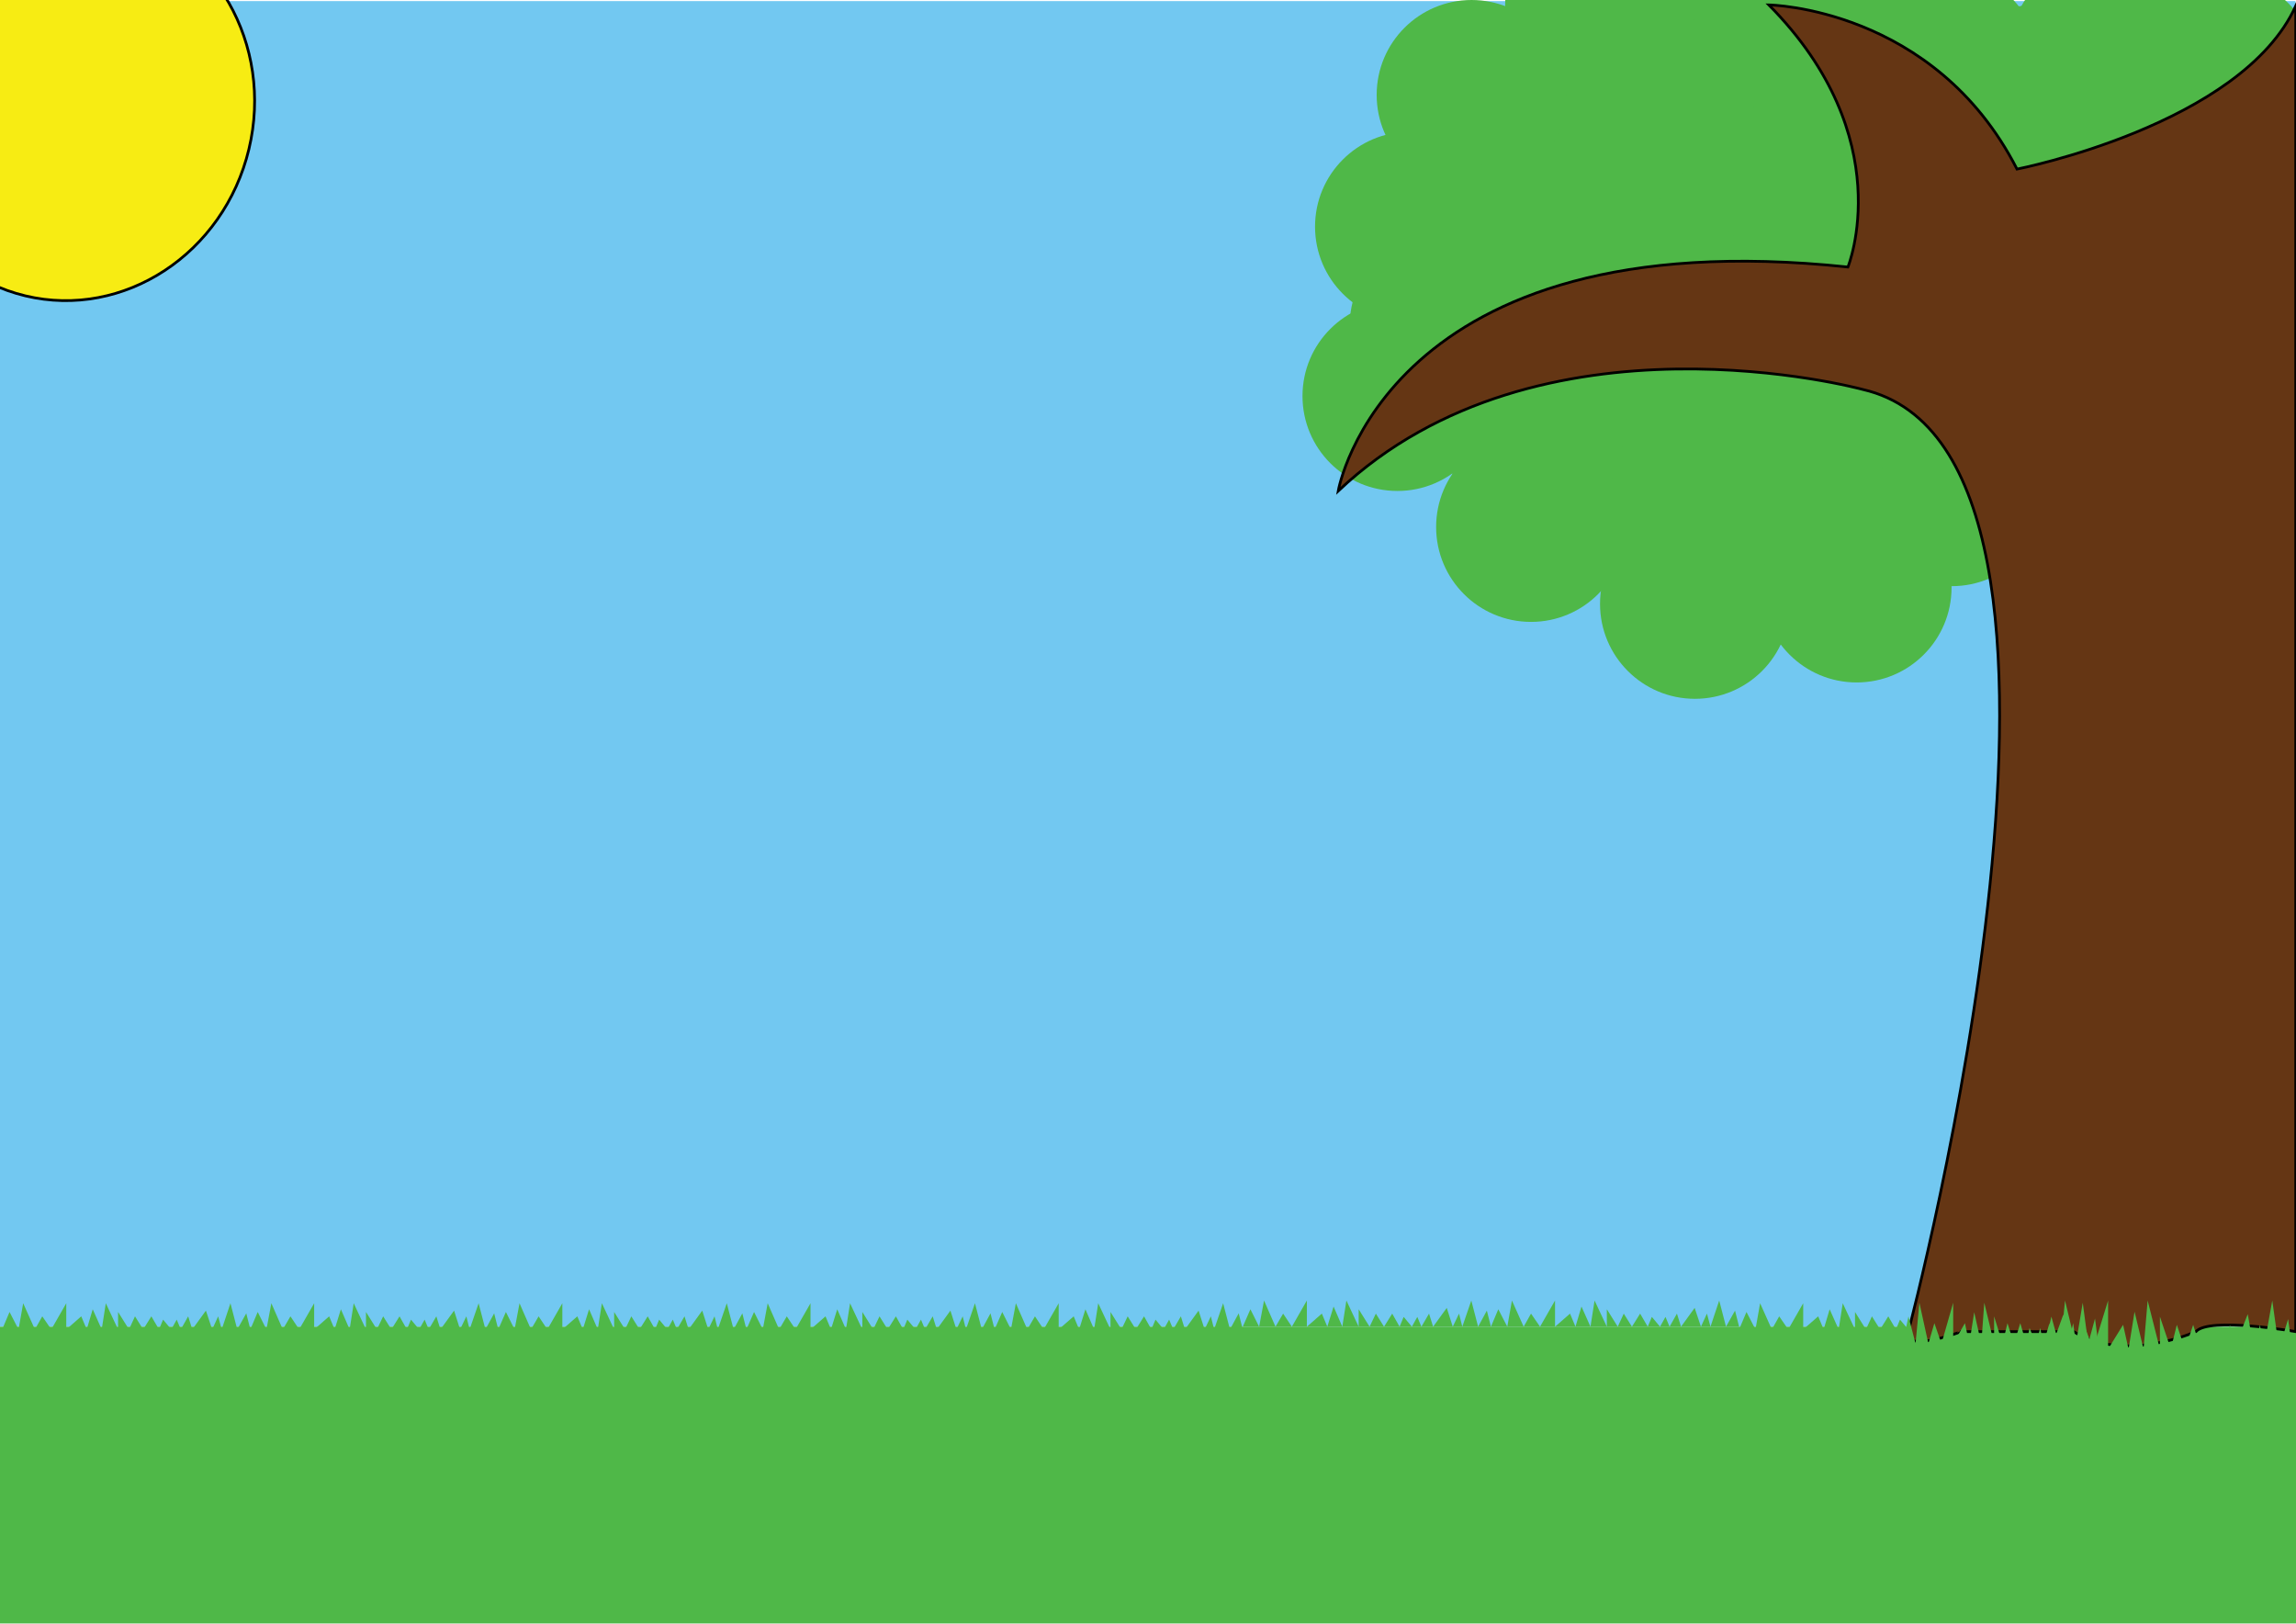
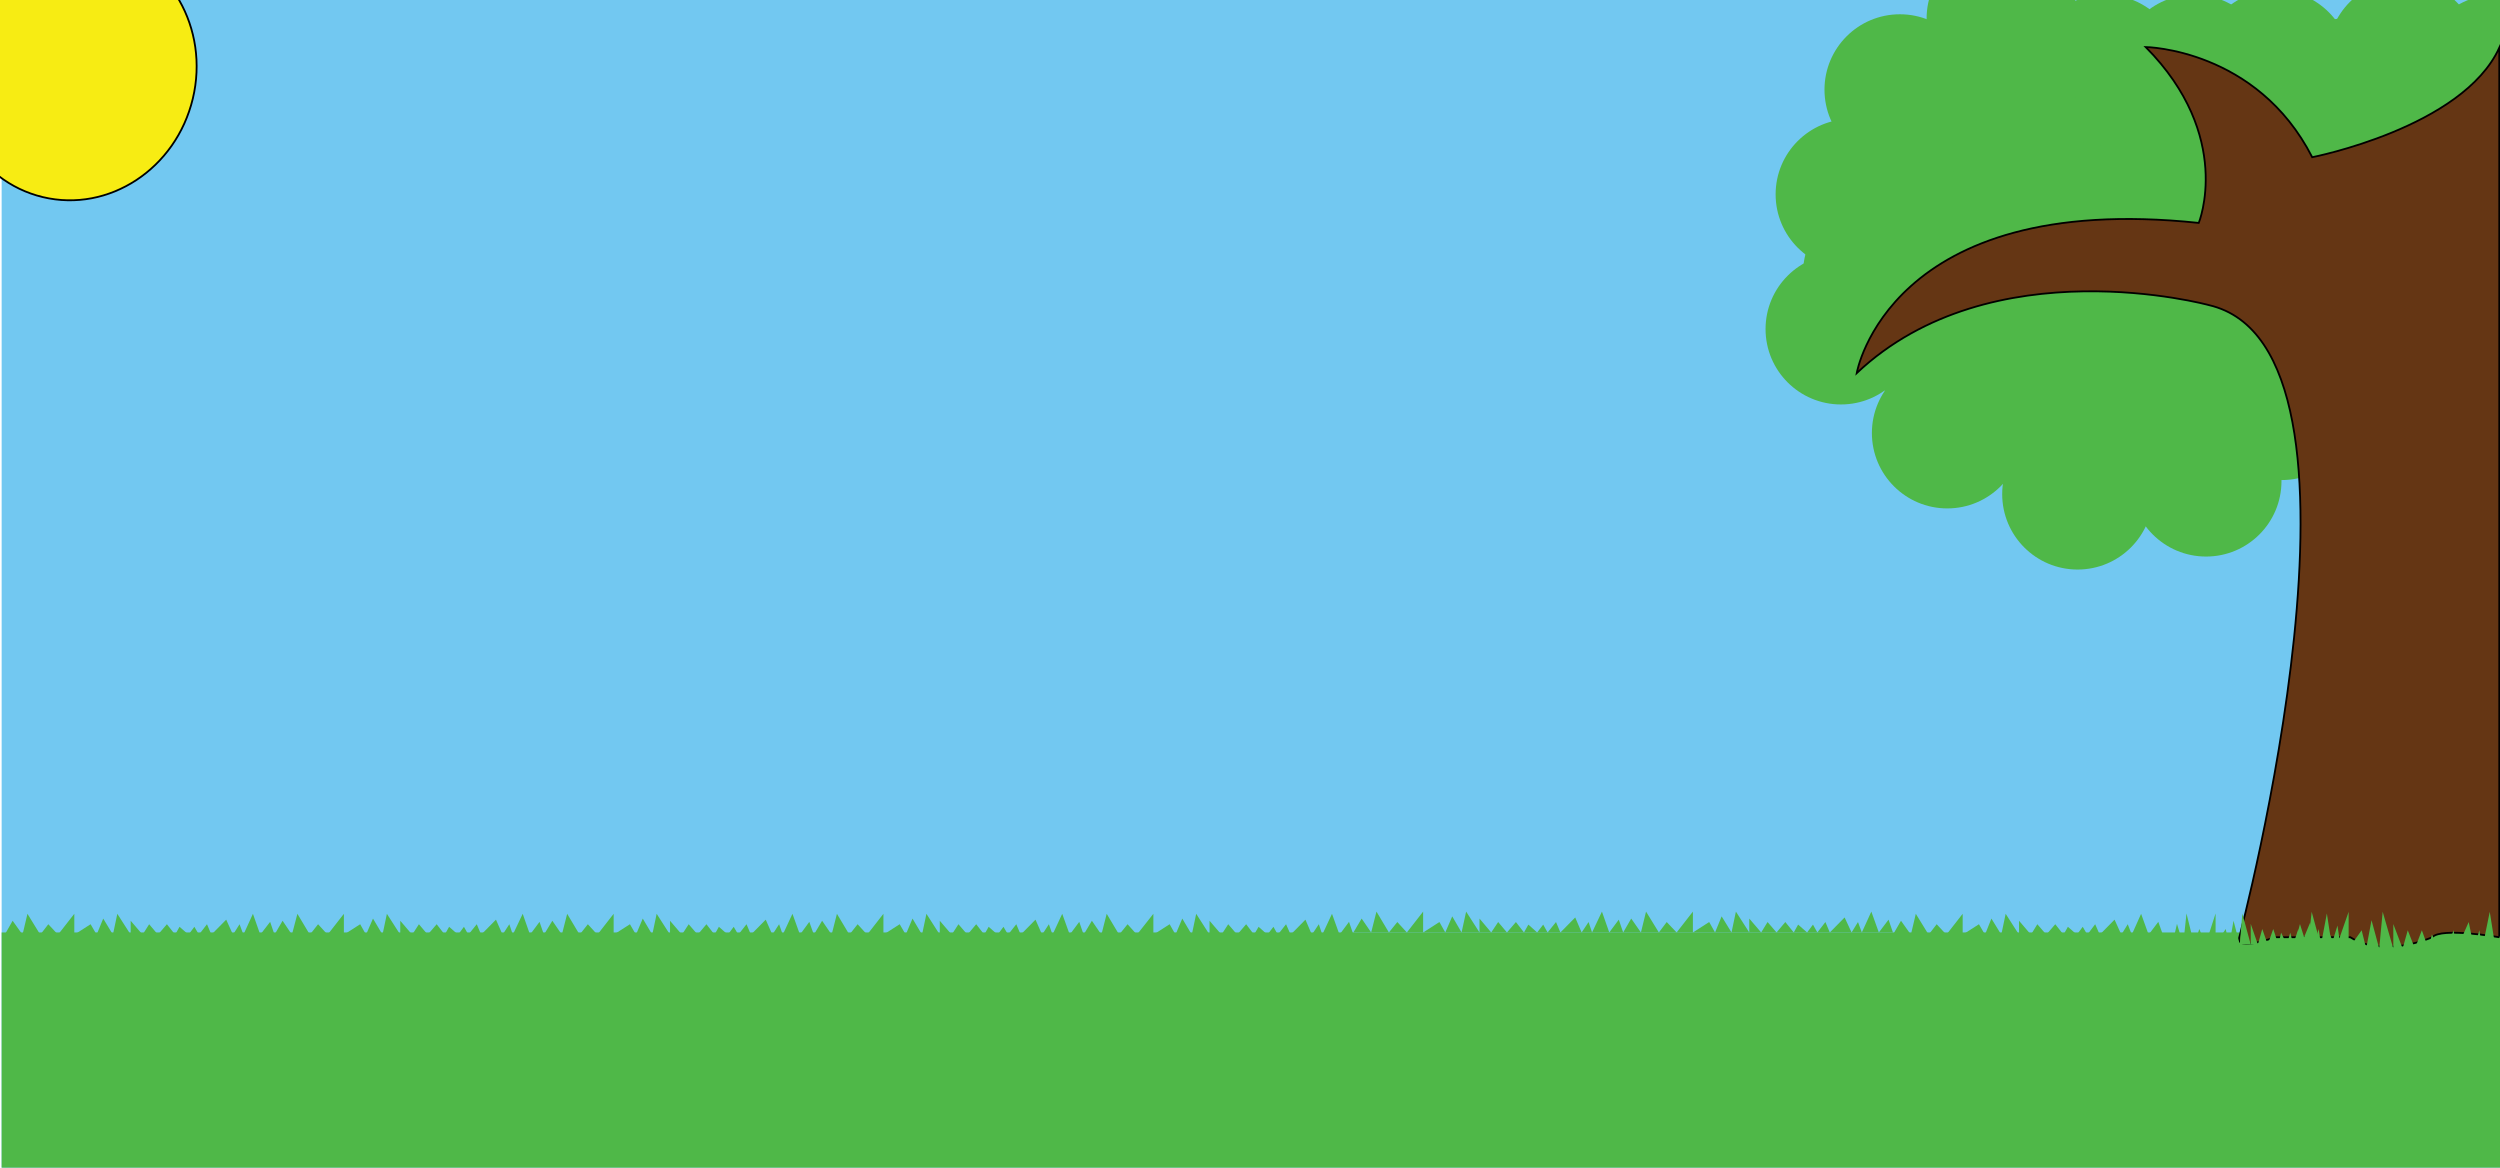
- <svg xmlns="http://www.w3.org/2000/svg" version="1.1" x="0px" y="0px" viewBox="0 0 841.9 595.3" style="enable-background:new 0 0 841.9 595.3;" xml:space="preserve">
+ <svg xmlns="http://www.w3.org/2000/svg" version="1.1" id="Layer_1" x="0px" y="0px" viewBox="0 0 1366 638" style="enable-background:new 0 0 1366 638;" xml:space="preserve">
  <style type="text/css">
	.st0{fill:#72C8F1;}
	.st1{fill:#4FB848;}
	.st2{fill:#F7EC13;stroke:#000000;stroke-miterlimit:10;}
	.st3{display:none;}
	.st4{display:inline;}
	.st5{fill:#F5EB14;stroke:#000000;stroke-miterlimit:10;}
	.st6{fill:#653614;stroke:#000000;stroke-miterlimit:10;}
</style>
-   <g id="Layer_1">
-     <rect x="-0.2" y="0.4" class="st0" width="841.9" height="486" />
-     <circle class="st1" cx="599.4" cy="128.1" r="34.8" />
-     <circle class="st1" cx="666.3" cy="93.3" r="34.8" />
-     <circle class="st1" cx="599.4" cy="128.1" r="34.8" />
-     <circle class="st1" cx="614" cy="88.7" r="34.8" />
-     <circle class="st1" cx="656.4" cy="58.5" r="34.8" />
-     <circle class="st1" cx="564.6" cy="88.7" r="34.8" />
-     <circle class="st1" cx="634.2" cy="25.8" r="34.8" />
-     <circle class="st1" cx="586.7" cy="45.9" r="34.8" />
-     <circle class="st1" cx="648.9" cy="145.2" r="34.8" />
-     <circle class="st1" cx="614" cy="171.4" r="34.8" />
-     <circle class="st1" cx="561.4" cy="154.2" r="34.8" />
-     <circle class="st1" cx="529.7" cy="119.4" r="34.8" />
-     <circle class="st1" cx="677.9" cy="158.3" r="34.8" />
-     <circle class="st1" cx="744.8" cy="36.8" r="34.8" />
-     <circle class="st1" cx="712.8" cy="23.7" r="34.8" />
-     <circle class="st1" cx="794.5" cy="34.8" r="34.8" />
-     <circle class="st1" cx="814.5" cy="25.8" r="34.8" />
-     <circle class="st1" cx="771.7" cy="19" r="34.8" />
-     <circle class="st1" cx="675.2" cy="25.8" r="34.8" />
-     <circle class="st1" cx="715.7" cy="180.1" r="34.8" />
-     <circle class="st1" cx="656.4" cy="180.1" r="34.8" />
-     <ellipse transform="matrix(0.2327 -0.9725 0.9725 0.2327 -18.0331 55.1423)" class="st2" cx="25.9" cy="39" rx="71.4" ry="67.2" />
-     <circle class="st1" cx="539.6" cy="34.8" r="34.8" />
-     <circle class="st1" cx="517" cy="83.1" r="34.8" />
-     <circle class="st1" cx="512.4" cy="145.2" r="34.8" />
-     <circle class="st1" cx="561.4" cy="193.2" r="34.8" />
-     <circle class="st1" cx="586.7" cy="2" r="34.8" />
-     <circle class="st1" cx="621.5" cy="221.4" r="34.8" />
-     <circle class="st1" cx="680.8" cy="215.4" r="34.8" />
+   <g id="Layer_1_1_">
+     <rect x="0.9" y="-0.3" class="st0" width="1366" height="638.3" />
+     <circle class="st1" cx="1109" cy="159.5" r="41.2" />
+     <circle class="st1" cx="1188.2" cy="118.3" r="41.2" />
+     <circle class="st1" cx="1109" cy="159.5" r="41.2" />
+     <circle class="st1" cx="1126.3" cy="112.8" r="41.2" />
+     <circle class="st1" cx="1176.5" cy="77" r="41.2" />
+     <circle class="st1" cx="1067.8" cy="112.8" r="41.2" />
+     <circle class="st1" cx="1150.2" cy="38.3" r="41.2" />
+     <circle class="st1" cx="1093.9" cy="62.1" r="41.2" />
+     <circle class="st1" cx="1167.6" cy="179.8" r="41.2" />
+     <circle class="st1" cx="1126.3" cy="210.8" r="41.2" />
+     <circle class="st1" cx="1064" cy="190.4" r="41.2" />
+     <circle class="st1" cx="1026.4" cy="149.2" r="41.2" />
+     <circle class="st1" cx="1202" cy="195.3" r="41.2" />
+     <circle class="st1" cx="1281.2" cy="51.3" r="41.2" />
+     <circle class="st1" cx="1243.3" cy="35.8" r="41.2" />
+     <circle class="st1" cx="1340.1" cy="49" r="41.2" />
+     <circle class="st1" cx="1363.8" cy="38.3" r="41.2" />
+     <circle class="st1" cx="1313.1" cy="30.2" r="41.2" />
+     <circle class="st1" cx="1198.8" cy="38.3" r="41.2" />
+     <circle class="st1" cx="1246.8" cy="221.1" r="41.2" />
+     <circle class="st1" cx="1176.5" cy="221.1" r="41.2" />
+     <ellipse transform="matrix(0.2327 -0.9725 0.9725 0.2327 -6.5535 68.2442)" class="st2" cx="40" cy="38.3" rx="71.4" ry="67.2" />
+     <circle class="st1" cx="1038.1" cy="49" r="41.2" />
+     <circle class="st1" cx="1011.4" cy="106.2" r="41.2" />
+     <circle class="st1" cx="1005.9" cy="179.8" r="41.2" />
+     <circle class="st1" cx="1064" cy="236.6" r="41.2" />
+     <circle class="st1" cx="1093.9" cy="10.1" r="41.2" />
+     <circle class="st1" cx="1135.2" cy="270" r="41.2" />
+     <circle class="st1" cx="1205.4" cy="262.9" r="41.2" />
  </g>
  <g id="Layer_2">
-     <polygon class="st1" points="0.8,487.4 3.5,481 6.8,487.4 8.5,477.8 12.8,487.4 15.5,482.6 18.8,487.4 24.3,477.8 24.3,487.4    29.8,482.6 31.8,487.4 34,480 37.3,487.4 38.8,477.8 43.3,487.4 43.3,481 47.3,487.4 49.5,482.6 52.5,487.4 55.5,482.6 58.3,487.4    59.8,483.8 62.8,487.4 64.8,483.8 66.3,487.4 69,482.6 70.5,487.4 75.5,480.5 77.8,487.4 80,482.6 81.3,487.4 84.5,477.8 87,487.4    90.3,481.5 91.8,487.4  " />
-     <rect x="-0.2" y="486.4" class="st1" width="844.2" height="108.8" />
-     <polygon class="st1" points="91.8,487.4 94.5,481 97.7,487.4 99.5,477.8 103.7,487.4 106.5,482.6 109.7,487.4 115.2,477.8    115.2,487.4 120.7,482.6 122.7,487.4 125,480 128.2,487.4 129.7,477.8 134.2,487.4 134.2,481 138.2,487.4 140.5,482.6 143.5,487.4    146.5,482.6 149.2,487.4 150.7,483.8 153.7,487.4 155.7,483.8 157.2,487.4 160,482.6 161.5,487.4 166.5,480.5 168.7,487.4    171,482.6 172.2,487.4 175.5,477.8 178,487.4 181.2,481.5 182.7,487.4  " />
-     <polygon class="st1" points="182.7,487.4 185.5,481 188.7,487.4 190.5,477.8 194.7,487.4 197.5,482.6 200.7,487.4 206.2,477.8    206.2,487.4 211.7,482.6 213.7,487.4 216,480 219.2,487.4 220.7,477.8 225.2,487.4 225.2,481 229.2,487.4 231.5,482.6 234.5,487.4    237.5,482.6 240.2,487.4 241.7,483.8 244.7,487.4 246.7,483.8 248.2,487.4 251,482.6 252.5,487.4 257.5,480.5 259.7,487.4    262,482.6 263.2,487.4 266.5,477.8 269,487.4 272.2,481.5 273.7,487.4  " />
-     <polygon class="st1" points="273.7,487.4 276.5,481 279.7,487.4 281.5,477.8 285.7,487.4 288.5,482.6 291.7,487.4 297.2,477.8    297.2,487.4 302.7,482.6 304.7,487.4 307,480 310.2,487.4 311.7,477.8 316.2,487.4 316.2,481 320.2,487.4 322.5,482.6 325.5,487.4    328.5,482.6 331.2,487.4 332.7,483.8 335.7,487.4 337.7,483.8 339.2,487.4 342,482.6 343.5,487.4 348.5,480.5 350.7,487.4    353,482.6 354.2,487.4 357.5,477.8 360,487.4 363.2,481.5 364.7,487.4  " />
-     <polygon class="st1" points="364.7,487.4 367.5,481 370.7,487.4 372.5,477.8 376.7,487.4 379.5,482.6 382.7,487.4 388.2,477.8    388.2,487.4 393.7,482.6 395.7,487.4 398,480 401.2,487.4 402.7,477.8 407.2,487.4 407.2,481 411.2,487.4 413.5,482.6 416.5,487.4    419.5,482.6 422.2,487.4 423.7,483.8 426.7,487.4 428.7,483.8 430.2,487.4 433,482.6 434.5,487.4 439.5,480.5 441.7,487.4    444,482.6 445.2,487.4 448.5,477.8 451,487.4 454.2,481.5 455.7,487.4  " />
-     <polygon class="st1" points="455.7,486.4 458.5,480 461.7,486.4 463.5,476.8 467.7,486.4 470.5,481.6 473.7,486.4 479.2,476.8    479.2,486.4 484.7,481.6 486.7,486.4 489,479 492.2,486.4 493.7,476.8 498.2,486.4 498.2,480 502.2,486.4 504.5,481.6 507.5,486.4    510.5,481.6 513.2,486.4 514.7,482.8 517.7,486.4 519.7,482.8 521.2,486.4 524,481.6 525.5,486.4 530.5,479.5 532.7,486.4    535,481.6 536.2,486.4 539.5,476.8 542,486.4 545.2,480.5 546.7,486.4  " />
-     <polygon class="st1" points="546.7,486.4 549.4,480 552.7,486.4 554.4,476.8 558.7,486.4 561.4,481.6 564.7,486.4 570.2,476.8    570.2,486.4 575.7,481.6 577.7,486.4 579.9,479 583.2,486.4 584.7,476.8 589.2,486.4 589.2,480 593.2,486.4 595.4,481.6    598.4,486.4 601.4,481.6 604.2,486.4 605.7,482.8 608.7,486.4 610.7,482.8 612.2,486.4 614.9,481.6 616.4,486.4 621.4,479.5    623.7,486.4 625.9,481.6 627.2,486.4 630.4,476.8 632.9,486.4 636.2,480.5 637.7,486.4  " />
-     <polygon class="st1" points="637.7,487.4 640.4,481 643.7,487.4 645.4,477.8 649.7,487.4 652.4,482.6 655.7,487.4 661.2,477.8    661.2,487.4 666.7,482.6 668.7,487.4 670.9,480 674.2,487.4 675.7,477.8 680.2,487.4 680.2,481 684.2,487.4 686.4,482.6    689.4,487.4 692.4,482.6 695.2,487.4 696.7,483.8 699.7,487.4 701.7,483.8 703.2,487.4 705.9,482.6 707.4,487.4 712.4,480.5    714.7,487.4 716.9,482.6 718.2,487.4 721.4,477.8 723.9,487.4 727.2,481.5 728.7,487.4  " />
+     <polygon class="st1" points="2.6,510.7 6.9,503.1 12.3,510.7 15,499.3 22,510.7 26.4,505 31.7,510.7 40.6,499.3 40.6,510.7    49.5,505 52.8,510.7 56.4,501.9 61.7,510.7 64.1,499.3 71.4,510.7 71.4,503.1 77.9,510.7 81.5,505 86.3,510.7 91.2,505 95.7,510.7    98.1,506.4 103,510.7 106.2,506.4 108.7,510.7 113.1,505 115.5,510.7 123.6,502.5 127.3,510.7 130.9,505 133,510.7 138.2,499.3    142.2,510.7 147.6,503.7 150,510.7  " />
+     <rect x="0.9" y="509.5" class="st1" width="1367.6" height="128.5" />
+     <polygon class="st1" points="150,510.7 154.4,503.1 159.5,510.7 162.5,499.3 169.3,510.7 173.8,505 179,510.7 187.9,499.3    187.9,510.7 196.8,505 200,510.7 203.8,501.9 209,510.7 211.4,499.3 218.7,510.7 218.7,503.1 225.2,510.7 228.9,505 233.7,510.7    238.6,505 243,510.7 245.4,506.4 250.3,510.7 253.5,506.4 255.9,510.7 260.5,505 262.9,510.7 271,502.5 274.6,510.7 278.3,505    280.2,510.7 285.6,499.3 289.6,510.7 294.8,503.7 297.2,510.7  " />
+     <polygon class="st1" points="297.2,510.7 301.8,503.1 307,510.7 309.9,499.3 316.7,510.7 321.2,505 326.4,510.7 335.3,499.3    335.3,510.7 344.2,505 347.5,510.7 351.2,501.9 356.4,510.7 358.8,499.3 366.1,510.7 366.1,503.1 372.6,510.7 376.3,505    381.2,510.7 386,505 390.4,510.7 392.8,506.4 397.7,510.7 400.9,506.4 403.4,510.7 407.9,505 410.3,510.7 418.4,502.5 422,510.7    425.7,505 427.7,510.7 433,499.3 437.1,510.7 442.2,503.7 444.7,510.7  " />
+     <polygon class="st1" points="444.7,510.7 449.2,503.1 454.4,510.7 457.3,499.3 464.1,510.7 468.6,505 473.8,510.7 482.7,499.3    482.7,510.7 491.6,505 494.9,510.7 498.6,501.9 503.8,510.7 506.2,499.3 513.5,510.7 513.5,503.1 520,510.7 523.7,505 528.6,510.7    533.4,505 537.8,510.7 540.2,506.4 545.1,510.7 548.3,506.4 550.8,510.7 555.3,505 557.7,510.7 565.8,502.5 569.4,510.7 573.1,505    575.1,510.7 580.4,499.3 584.5,510.7 589.7,503.7 592.1,510.7  " />
+     <polygon class="st1" points="592.1,510.7 596.6,503.1 601.8,510.7 604.7,499.3 611.5,510.7 616.1,505 621.2,510.7 630.2,499.3    630.2,510.7 639.1,505 642.3,510.7 646,501.9 651.2,510.7 653.6,499.3 660.9,510.7 660.9,503.1 667.4,510.7 671.1,505 676,510.7    680.9,505 685.2,510.7 687.7,506.4 692.5,510.7 695.8,506.4 698.2,510.7 702.7,505 705.2,510.7 713.3,502.5 716.8,510.7 720.6,505    722.5,510.7 727.8,499.3 731.9,510.7 737.1,503.7 739.5,510.7  " />
+     <polygon class="st1" points="739.5,509.5 744,501.9 749.2,509.5 752.1,498.1 758.9,509.5 763.5,503.8 768.7,509.5 777.6,498.1    777.6,509.5 786.5,503.8 789.7,509.5 793.5,500.7 798.6,509.5 801.1,498.1 808.4,509.5 808.4,501.9 814.8,509.5 818.6,503.8    823.4,509.5 828.3,503.8 832.7,509.5 835.1,505.2 839.9,509.5 843.2,505.2 845.6,509.5 850.2,503.8 852.6,509.5 860.7,501.3    864.2,509.5 868,503.8 869.9,509.5 875.3,498.1 879.3,509.5 884.5,502.5 886.9,509.5  " />
+     <polygon class="st1" points="886.9,509.5 891.3,501.9 896.6,509.5 899.4,498.1 906.4,509.5 910.7,503.8 916.1,509.5 925,498.1    925,509.5 933.9,503.8 937.1,509.5 940.7,500.7 946.1,509.5 948.5,498.1 955.8,509.5 955.8,501.9 962.3,509.5 965.8,503.8    970.7,509.5 975.5,503.8 980.1,509.5 982.5,505.2 987.4,509.5 990.6,505.2 993,509.5 997.4,503.8 999.8,509.5 1007.9,501.3    1011.7,509.5 1015.2,503.8 1017.3,509.5 1022.5,498.1 1026.6,509.5 1031.9,502.5 1034.3,509.5  " />
+     <polygon class="st1" points="1034.3,510.7 1038.7,503.1 1044.1,510.7 1046.8,499.3 1053.8,510.7 1058.2,505 1063.5,510.7    1072.4,499.3 1072.4,510.7 1081.3,505 1084.6,510.7 1088.1,501.9 1093.5,510.7 1095.9,499.3 1103.2,510.7 1103.2,503.1    1109.7,510.7 1113.2,505 1118.1,510.7 1123,505 1127.5,510.7 1129.9,506.4 1134.8,510.7 1138,506.4 1140.5,510.7 1144.8,505    1147.3,510.7 1155.4,502.5 1159.1,510.7 1162.6,505 1164.8,510.7 1169.9,499.3 1174,510.7 1179.3,503.7 1181.8,510.7  " />
  </g>
  <g id="Layer_4" class="st3">
    <g class="st4">
-       <path class="st2" d="M455.6,175.4c0,0,35,16.4,84,0c0,0,9.8,11.5,0,26.4c0,0-56.4,14.8-84-2.9    C455.6,198.8,445.2,192.4,455.6,175.4z" />
-       <path class="st2" d="M460,215.9c0,0,38,18.1,73.3,0.5c2.3,16.6-7.7,23.2-7.7,23.2s-30.7,19.8-57.2-1.9    C460,229.4,460,215.9,460,215.9z" />
-       <path class="st2" d="M455.7,198.8c0,0,19,18.8,83.4,2.9c0,0,2.7,12-4.8,20.6c0,0-35.1,16.6-74.3,0    C460,222.4,448.1,209.2,455.7,198.8z" />
-       <path class="st5" d="M455.6,175.4c0,0,41.8,16,84,0C502.4,158,455.6,175.4,455.6,175.4z" />
+       <path class="st2" d="M978.1,196.7c0,0,35,16.4,84,0c0,0,9.8,11.5,0,26.4c0,0-56.4,14.8-84-2.9    C978.1,220.1,967.7,213.7,978.1,196.7z" />
+       <path class="st2" d="M982.4,237.2c0,0,38,18.1,73.3,0.5c2.3,16.6-7.7,23.2-7.7,23.2s-30.7,19.8-57.2-1.9    C982.4,250.7,982.4,237.2,982.4,237.2z" />
+       <path class="st2" d="M978.2,220.1c0,0,19,18.8,83.4,2.9c0,0,2.7,12-4.8,20.6c0,0-35.1,16.6-74.3,0    C982.4,243.7,970.6,230.5,978.2,220.1z" />
+       <path class="st5" d="M978.1,196.7c0,0,41.8,16,84,0C1024.8,179.3,978.1,196.7,978.1,196.7z" />
    </g>
  </g>
  <g id="Layer_3">
-     <path class="st6" d="M699.7,488.4c0,0,85.5-322.1-16.6-345.6c0,0-118.6-32.4-192.4,37.2c0,0,17.2-100,186.9-82.1   c0,0,19.3-47.3-29-96.1c0,0,60.7,0.9,91,60.2c0,0,82.3-16.1,102.2-59.8v486c0,0-31.8-5.5-36.6,0c0,0-26.2,11.8-44.8,0   c0,0-42.1,0-41.4,0C719,488.4,697.8,496.1,699.7,488.4z" />
+     <path class="st6" d="M1223.5,512.3c0,0,85.5-322.1-16.6-345.6c0,0-118.6-32.4-192.4,37.2c0,0,17.2-100,186.9-82.1   c0,0,19.3-47.3-29-96.1c0,0,60.7,0.9,91,60.2c0,0,82.3-16.1,102.2-59.8v486c0,0-31.8-5.5-36.6,0c0,0-26.2,11.8-44.8,0   c0,0-42.1,0-41.4,0C1242.8,512.3,1221.6,520,1223.5,512.3z" />
  </g>
  <g id="Layer_5">
-     <polygon class="st1" points="697.7,492.6 699.8,482.6 702.4,492.6 703.8,477.6 707.1,492.6 709.3,485.1 711.9,492.6 716.2,477.6    716.2,492.6 720.5,485.1 722.1,492.6 723.9,481.1 726.5,492.6 727.6,477.6 731.2,492.6 731.2,482.6 734.3,492.6 736.1,485.1    738.5,492.6 740.8,485.1 743,492.6 744.2,486.9 746.6,492.6 748.1,486.9 749.3,492.6 751.5,485.1 752.7,492.6 756.6,481.9    758.4,492.6 760.2,485.1 761.2,492.6 763.7,477.6 765.7,492.6 768.2,483.4 769.4,492.6  " />
-     <polygon class="st1" points="749.5,494.6 752.2,482.7 755.5,494.6 757.2,476.8 761.5,494.6 764.2,485.7 767.5,494.6 773,476.8    773,494.6 778.5,485.7 780.5,494.6 782.7,480.9 786,494.6 787.5,476.8 792,494.6 792,482.7 796,494.6 798.2,485.7 801.2,494.6    804.2,485.7 807,494.6 808.5,487.8 811.5,494.6 813.5,487.8 815,494.6 817.7,485.7 819.2,494.6 824.2,481.8 826.5,494.6    828.7,485.7 830,494.6 833.2,476.8 835.7,494.6 839,483.6 840.5,494.6  " />
+     <polygon class="st1" points="1186.9,516.1 1189.5,504.8 1192.9,516.1 1194.7,499.1 1198.9,516.1 1201.7,507.6 1205.1,516.1    1210.6,499.1 1210.6,516.1 1216.1,507.6 1218.1,516.1 1220.4,503.1 1223.8,516.1 1225.2,499.1 1229.8,516.1 1229.8,504.8    1233.7,516.1 1236.1,507.6 1239.1,516.1 1242.1,507.6 1244.9,516.1 1246.4,509.6 1249.5,516.1 1251.4,509.6 1253,516.1    1255.8,507.6 1257.3,516.1 1262.3,504 1264.6,516.1 1266.9,507.6 1268.2,516.1 1271.4,499.1 1274,516.1 1277.2,505.7 1278.7,516.1     " />
+     <polygon class="st1" points="1253.2,518.3 1256.7,504.9 1260.9,518.3 1263.1,498.2 1268.6,518.3 1272.1,508.3 1276.3,518.3    1283.3,498.2 1283.3,518.3 1290.4,508.3 1292.9,518.3 1295.8,502.8 1300,518.3 1301.9,498.2 1307.7,518.3 1307.7,504.9    1312.8,518.3 1315.6,508.3 1319.5,518.3 1323.3,508.3 1326.9,518.3 1328.8,510.6 1332.6,518.3 1335.2,510.6 1337.1,518.3    1340.6,508.3 1342.5,518.3 1348.9,503.8 1351.9,518.3 1354.7,508.3 1356.3,518.3 1360.4,498.2 1363.6,518.3 1367.9,505.9    1369.8,518.3  " />
  </g>
</svg>
